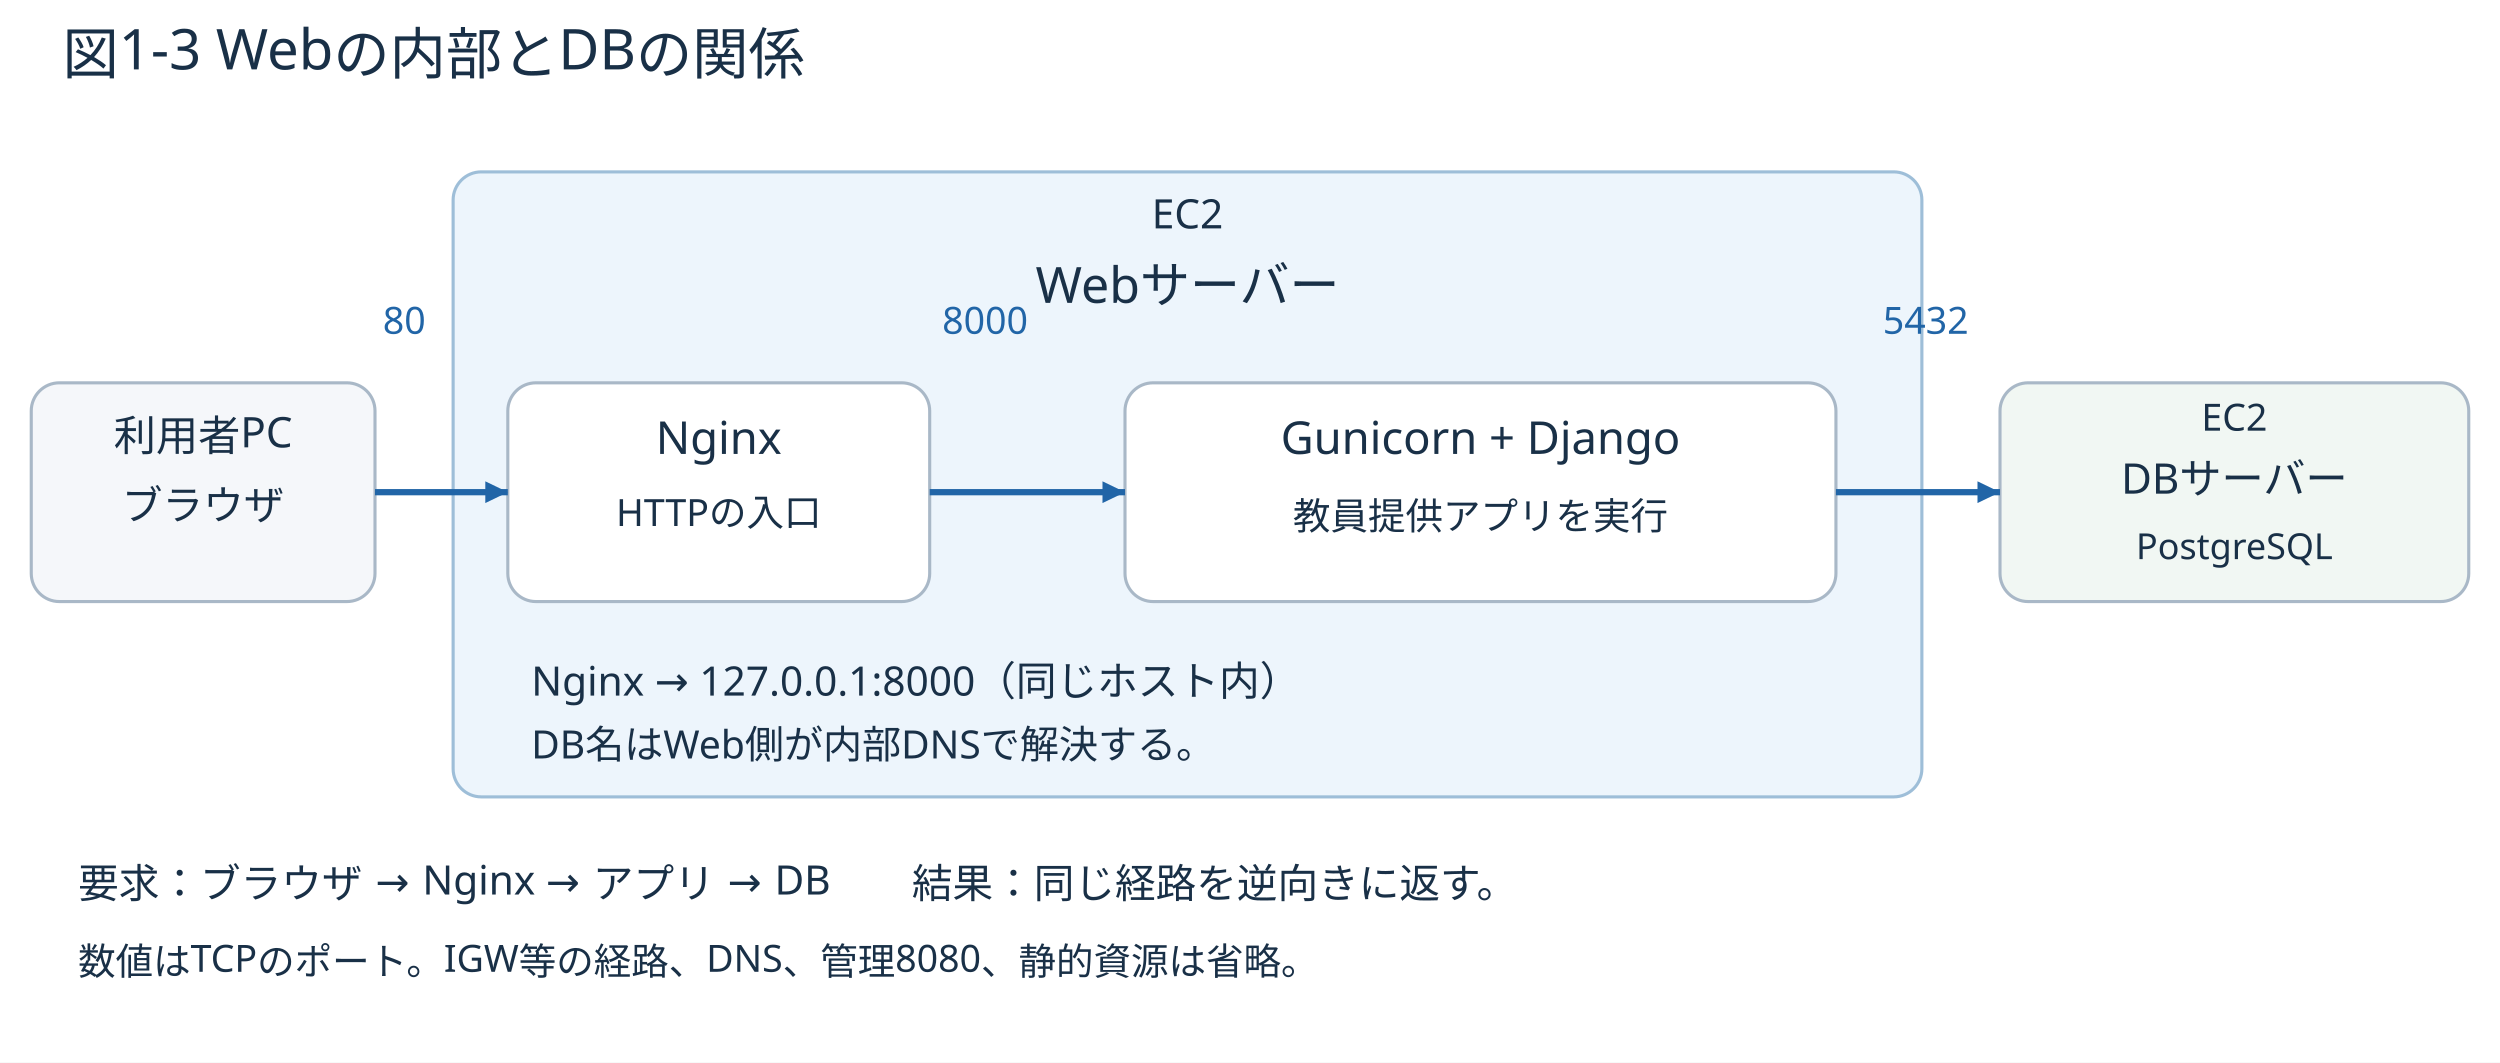
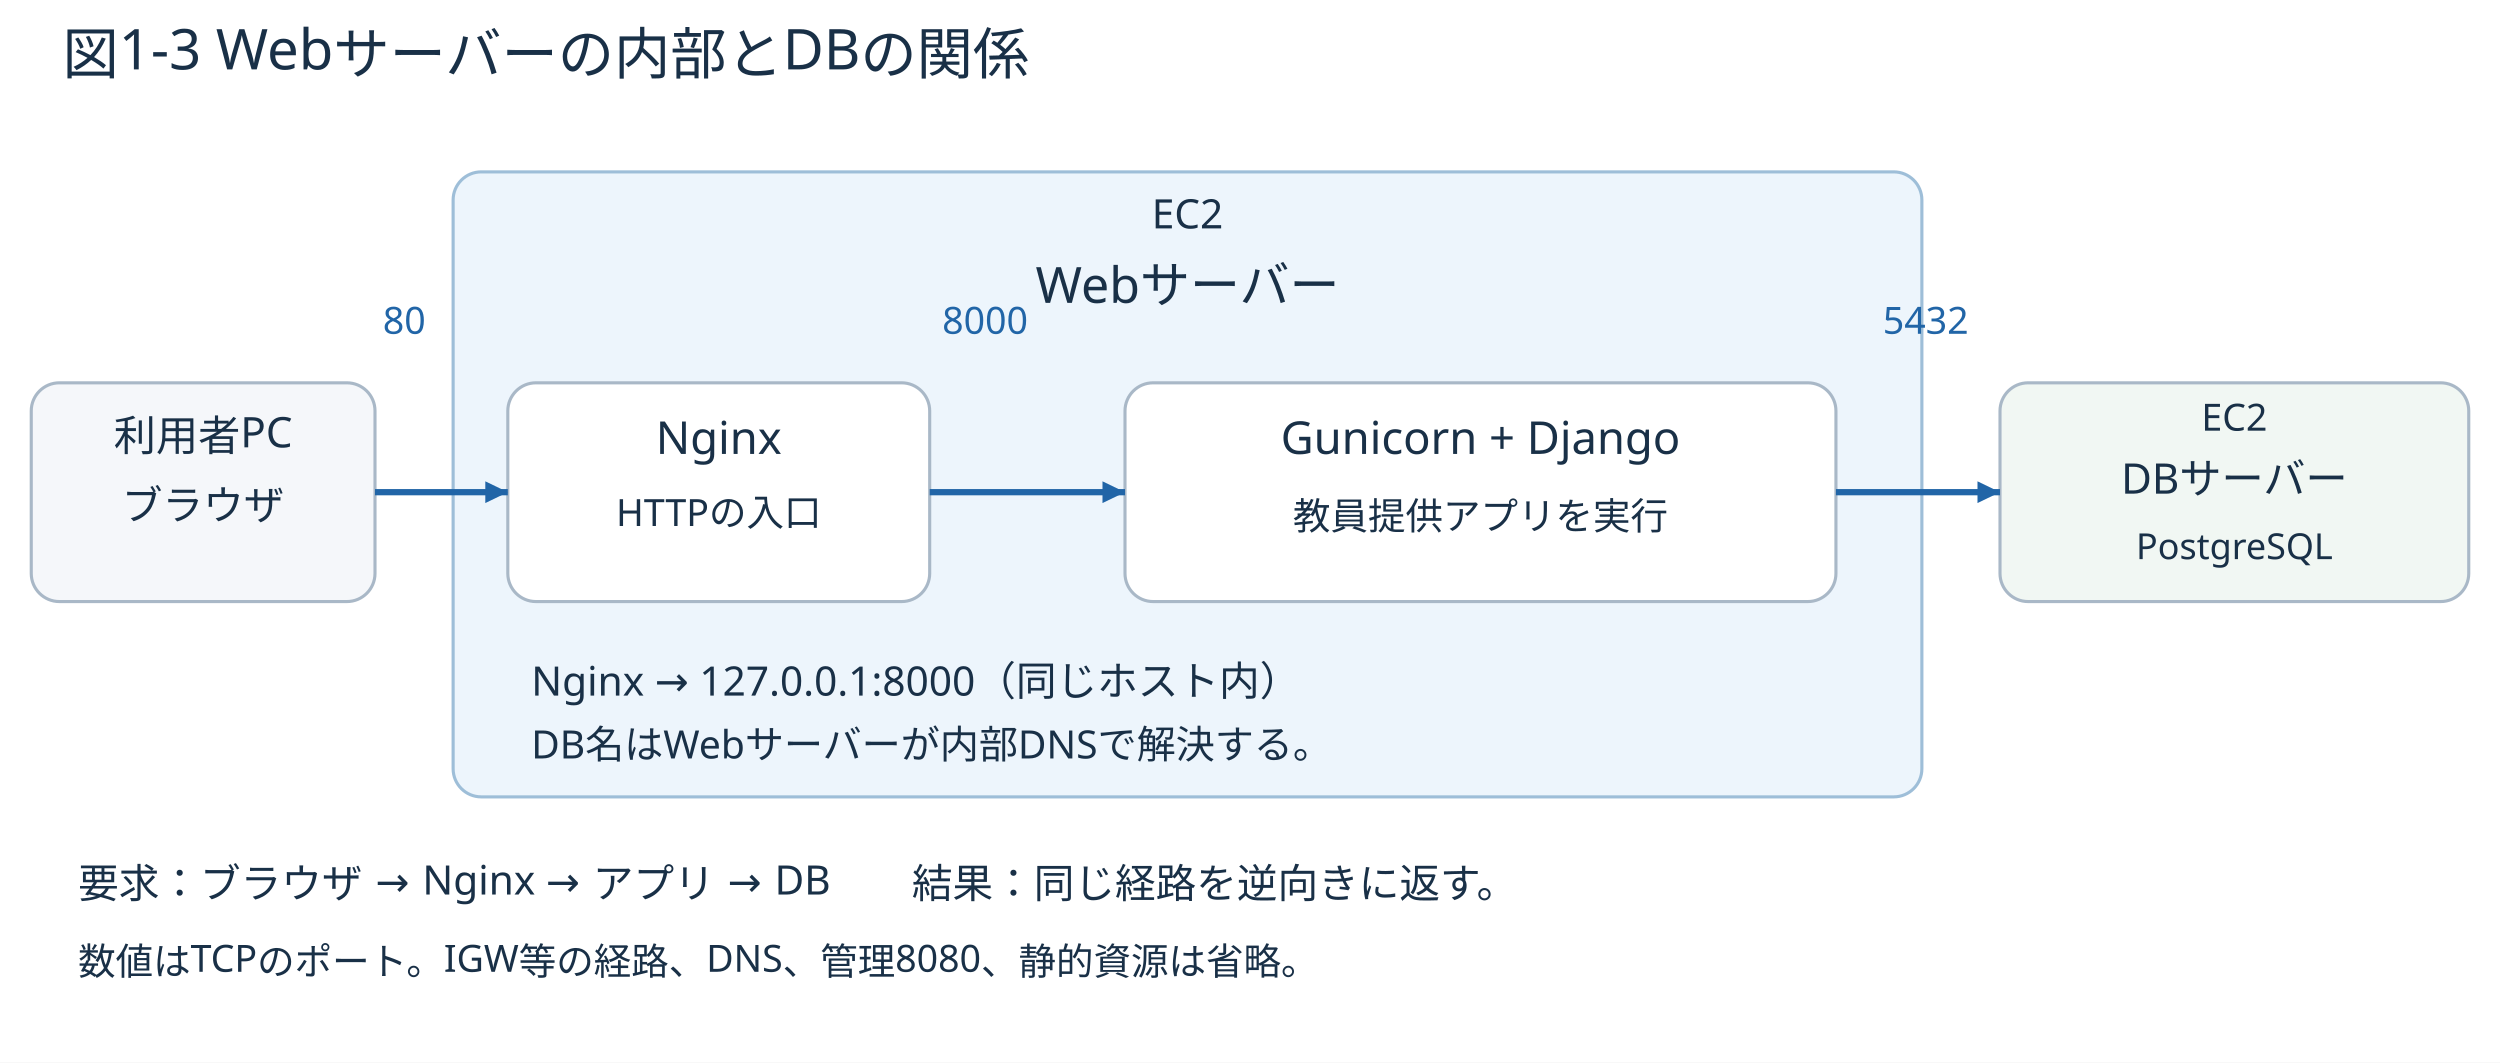
<svg xmlns="http://www.w3.org/2000/svg" width="1600" height="680" viewBox="0 0 1600 680" role="img">
  <rect width="100%" height="100%" fill="white" />
-   <text x="40" y="16" fill="#193047" font-family="Noto Sans JP, sans-serif" font-size="36" dominant-baseline="text-before-edge" text-anchor="start">図1-3  Webの内部とDBの関係</text>
+   <text x="40" y="16" fill="#193047" font-family="Noto Sans JP, sans-serif" font-size="36" dominant-baseline="text-before-edge" text-anchor="start">図1-3  Webサーバーの内部とDBの関係</text>
  <rect x="290" y="110" width="940" height="400" rx="18" fill="#edf5fc" stroke="#9ebed8" stroke-width="2" />
  <text x="760" y="126" fill="#193047" font-family="Noto Sans JP, sans-serif" font-size="26" dominant-baseline="text-before-edge" text-anchor="middle">EC2</text>
  <text x="760" y="169" fill="#193047" font-family="Noto Sans JP, sans-serif" font-size="32" dominant-baseline="text-before-edge" text-anchor="middle">Webサーバー</text>
  <rect x="325" y="245" width="270" height="140" rx="18" fill="#ffffff" stroke="#a9b8c7" stroke-width="2" />
  <text x="460.0" y="268" fill="#193047" font-family="Noto Sans JP, sans-serif" font-size="29" dominant-baseline="text-before-edge" text-anchor="middle">Nginx</text>
  <text x="460.0" y="318" fill="#193047" font-family="Noto Sans JP, sans-serif" font-size="24" dominant-baseline="text-before-edge" text-anchor="middle">HTTPの入口</text>
  <rect x="720" y="245" width="455" height="140" rx="18" fill="#ffffff" stroke="#a9b8c7" stroke-width="2" />
  <text x="947.5" y="268" fill="#193047" font-family="Noto Sans JP, sans-serif" font-size="29" dominant-baseline="text-before-edge" text-anchor="middle">Gunicorn + Django</text>
  <text x="947.5" y="318" fill="#193047" font-family="Noto Sans JP, sans-serif" font-size="24" dominant-baseline="text-before-edge" text-anchor="middle">教員提供アプリを実行</text>
  <rect x="20" y="245" width="220" height="140" rx="18" fill="#f5f7fa" stroke="#a9b8c7" stroke-width="2" />
  <text x="130" y="265" fill="#193047" font-family="Noto Sans JP, sans-serif" font-size="27" dominant-baseline="text-before-edge" text-anchor="middle">利用者PC</text>
  <text x="130" y="310" fill="#193047" font-family="Noto Sans JP, sans-serif" font-size="26" dominant-baseline="text-before-edge" text-anchor="middle">ブラウザ</text>
  <rect x="1280" y="245" width="300" height="140" rx="18" fill="#f1f7f3" stroke="#a9b8c7" stroke-width="2" />
  <text x="1430" y="257" fill="#193047" font-family="Noto Sans JP, sans-serif" font-size="24" dominant-baseline="text-before-edge" text-anchor="middle">EC2</text>
  <text x="1430" y="295" fill="#193047" font-family="Noto Sans JP, sans-serif" font-size="27" dominant-baseline="text-before-edge" text-anchor="middle">DBサーバー</text>
  <text x="1430" y="340" fill="#193047" font-family="Noto Sans JP, sans-serif" font-size="23" dominant-baseline="text-before-edge" text-anchor="middle">PostgreSQL</text>
  <polyline points="240,315 325,315" fill="none" stroke="#2165a7" stroke-width="4" />
  <polygon points="325,315 310.593,321.959 310.593,308.041" fill="#2165a7" />
  <text x="245" y="195" fill="#2165a7" font-family="Noto Sans JP, sans-serif" font-size="24" dominant-baseline="text-before-edge" text-anchor="start">80</text>
  <polyline points="595,315 720,315" fill="none" stroke="#2165a7" stroke-width="4" />
  <polygon points="720,315 705.593,321.959 705.593,308.041" fill="#2165a7" />
  <text x="603" y="195" fill="#2165a7" font-family="Noto Sans JP, sans-serif" font-size="24" dominant-baseline="text-before-edge" text-anchor="start">8000</text>
  <polyline points="1175,315 1280,315" fill="none" stroke="#2165a7" stroke-width="4" />
  <polygon points="1280,315 1265.593,321.959 1265.593,308.041" fill="#2165a7" />
  <text x="1205" y="195" fill="#2165a7" font-family="Noto Sans JP, sans-serif" font-size="24" dominant-baseline="text-before-edge" text-anchor="start">5432</text>
  <text x="340" y="425" fill="#193047" font-family="Noto Sans JP, sans-serif" font-size="26" dominant-baseline="text-before-edge" text-anchor="start">Nginx → 127.0.0.1:8000（同じホスト内）</text>
-   <text x="340" y="466" fill="#193047" font-family="Noto Sans JP, sans-serif" font-size="25" dominant-baseline="text-before-edge" text-anchor="start">DB名はWeb側が内部DNSで解決する。</text>
+   <text x="340" y="466" fill="#193047" font-family="Noto Sans JP, sans-serif" font-size="25" dominant-baseline="text-before-edge" text-anchor="start">DB名はWebサーバーが内部DNSで解決する。</text>
  <text x="50" y="552" fill="#193047" font-family="Noto Sans JP, sans-serif" font-size="26" dominant-baseline="text-before-edge" text-anchor="start">要求：ブラウザ → Nginx → アプリ → DB　　結果：同じ経路を逆向きに返す。</text>
  <text x="50" y="603" fill="#193047" font-family="Noto Sans JP, sans-serif" font-size="24" dominant-baseline="text-before-edge" text-anchor="start">数値はTCPのポート。IGW等の経路、DNS、管理8080、静的資源は省略。</text>
</svg>
